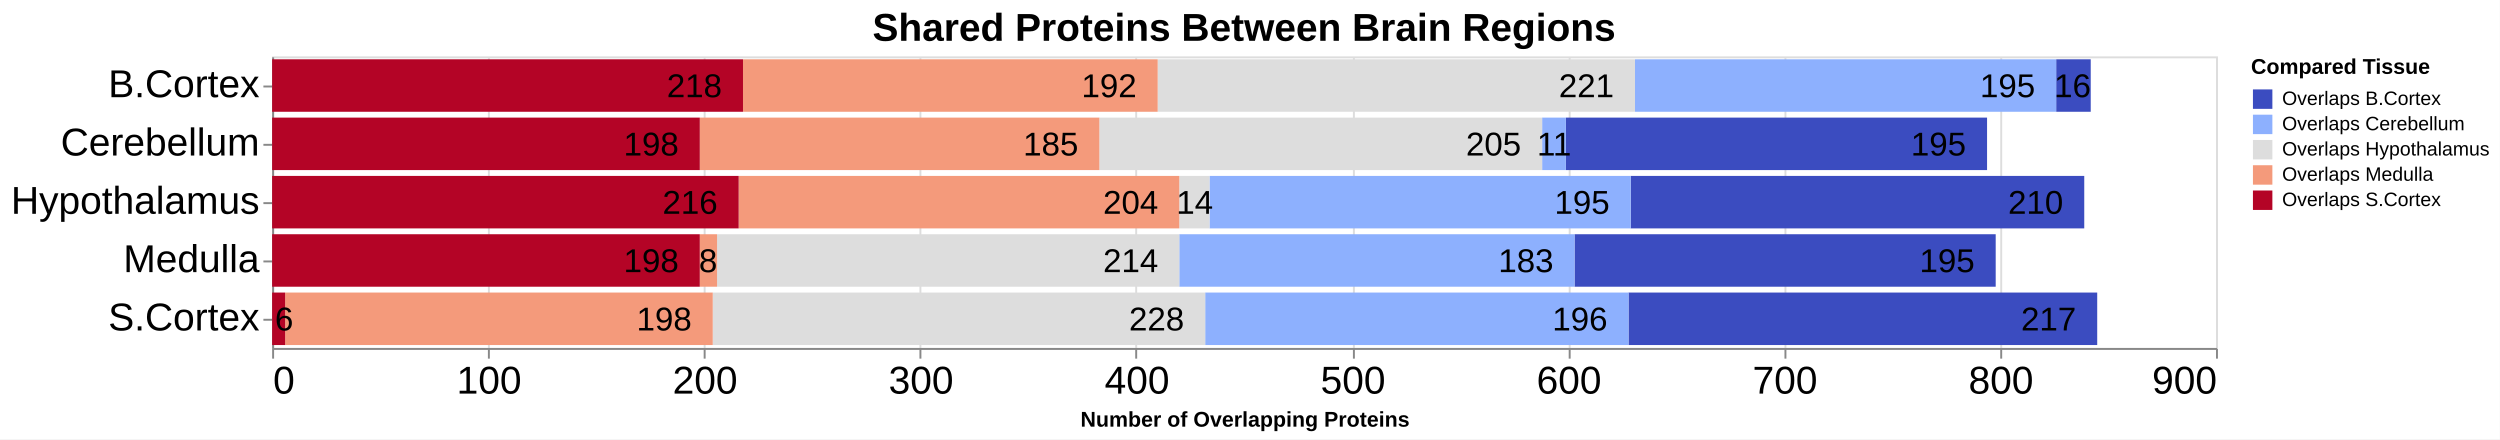
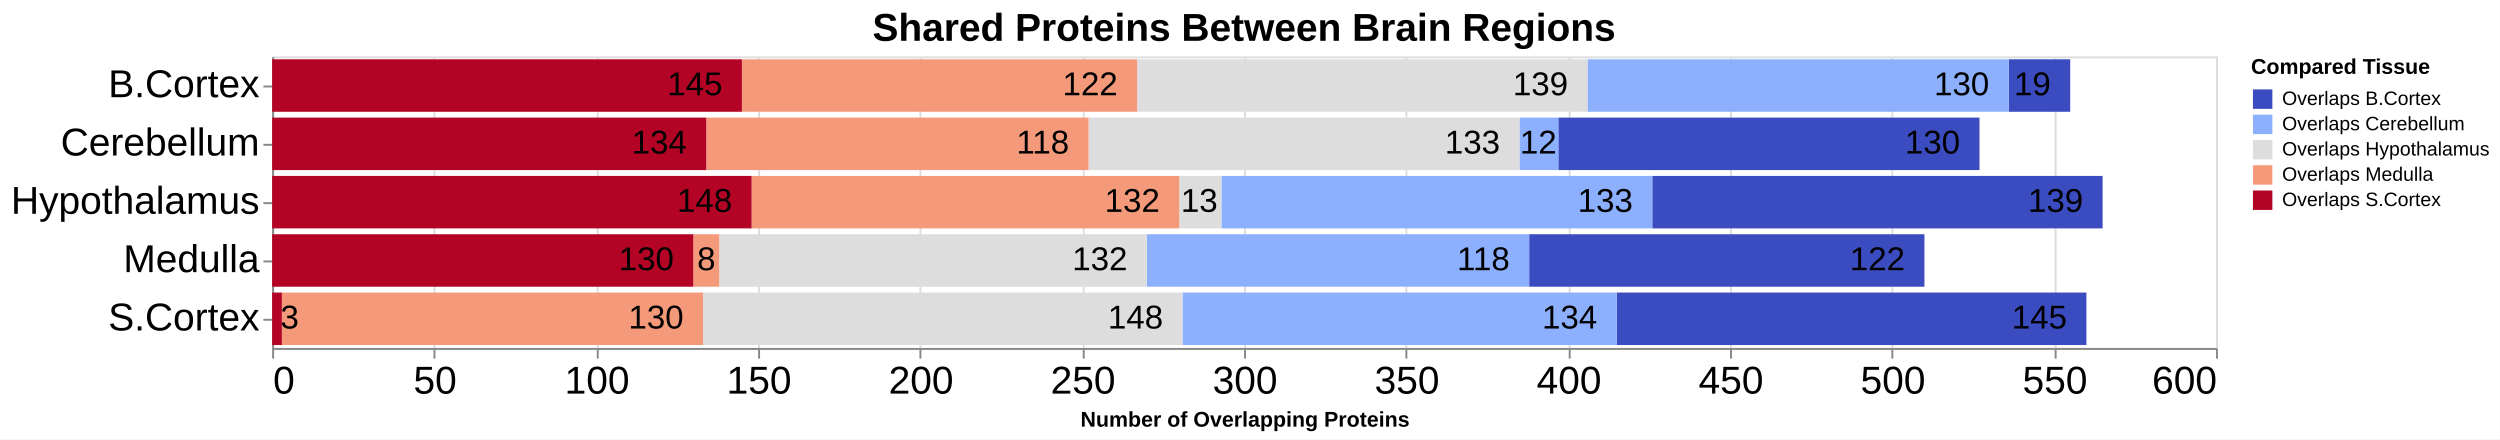
<svg xmlns="http://www.w3.org/2000/svg" width="100%" height="100%" viewBox="0 0 7145 1256" version="1.1" xml:space="preserve" style="fill-rule:evenodd;clip-rule:evenodd;">
  <rect x="0" y="0" width="7144.44" height="1255.56" style="fill:#fff;" />
  <g>
    <g>
-       <rect x="780.556" y="163.889" width="5555.56" height="833.333" style="fill:none;fill-rule:nonzero;stroke:#ddd;stroke-width:5.56px;" />
      <g>
+         <rect x="780.556" y="163.889" width="5555.56" height="833.333" style="fill:none;fill-rule:nonzero;stroke:#ddd;stroke-width:5.56px;" />
        <g>
          <g>
            <g>
              <g>
-                 <path d="M780.556,997.222l-0,-833.333" style="fill:none;fill-rule:nonzero;stroke:#ddd;stroke-width:5.56px;" />
-                 <path d="M1397.22,997.222l0,-833.333" style="fill:none;fill-rule:nonzero;stroke:#ddd;stroke-width:5.56px;" />
-                 <path d="M2013.89,997.222l-0,-833.333" style="fill:none;fill-rule:nonzero;stroke:#ddd;stroke-width:5.56px;" />
-                 <path d="M2630.56,997.222l-0,-833.333" style="fill:none;fill-rule:nonzero;stroke:#ddd;stroke-width:5.56px;" />
-                 <path d="M3247.22,997.222l0,-833.333" style="fill:none;fill-rule:nonzero;stroke:#ddd;stroke-width:5.56px;" />
-                 <path d="M3869.44,997.222l0,-833.333" style="fill:none;fill-rule:nonzero;stroke:#ddd;stroke-width:5.56px;" />
-                 <path d="M4486.11,997.222l0,-833.333" style="fill:none;fill-rule:nonzero;stroke:#ddd;stroke-width:5.56px;" />
-                 <path d="M5102.78,997.222l-0,-833.333" style="fill:none;fill-rule:nonzero;stroke:#ddd;stroke-width:5.56px;" />
-                 <path d="M5719.44,997.222l0,-833.333" style="fill:none;fill-rule:nonzero;stroke:#ddd;stroke-width:5.56px;" />
-                 <path d="M6336.11,997.222l0,-833.333" style="fill:none;fill-rule:nonzero;stroke:#ddd;stroke-width:5.56px;" />
-               </g>
-             </g>
-           </g>
-         </g>
-         <g>
-           <g>
-             <g>
-               <g>
-                 <path d="M780.556,997.222l-0,27.778" style="fill:none;fill-rule:nonzero;stroke:#888;stroke-width:5.56px;" />
-                 <path d="M1397.22,997.222l0,27.778" style="fill:none;fill-rule:nonzero;stroke:#888;stroke-width:5.56px;" />
-                 <path d="M2013.89,997.222l-0,27.778" style="fill:none;fill-rule:nonzero;stroke:#888;stroke-width:5.56px;" />
-                 <path d="M2630.56,997.222l-0,27.778" style="fill:none;fill-rule:nonzero;stroke:#888;stroke-width:5.56px;" />
-                 <path d="M3247.22,997.222l0,27.778" style="fill:none;fill-rule:nonzero;stroke:#888;stroke-width:5.56px;" />
-                 <path d="M3869.44,997.222l0,27.778" style="fill:none;fill-rule:nonzero;stroke:#888;stroke-width:5.56px;" />
-                 <path d="M4486.11,997.222l0,27.778" style="fill:none;fill-rule:nonzero;stroke:#888;stroke-width:5.56px;" />
-                 <path d="M5102.78,997.222l-0,27.778" style="fill:none;fill-rule:nonzero;stroke:#888;stroke-width:5.56px;" />
-                 <path d="M5719.44,997.222l0,27.778" style="fill:none;fill-rule:nonzero;stroke:#888;stroke-width:5.56px;" />
-                 <path d="M6336.11,997.222l0,27.778" style="fill:none;fill-rule:nonzero;stroke:#888;stroke-width:5.56px;" />
-               </g>
-               <g>
-                 <text x="780.556px" y="1125px" style="font-family:'ArialMT', 'Arial', sans-serif;font-size:111.111px;">0</text>
-                 <text x="1305.15px" y="1125px" style="font-family:'ArialMT', 'Arial', sans-serif;font-size:111.111px;">100</text>
-                 <text x="1922.43px" y="1125px" style="font-family:'ArialMT', 'Arial', sans-serif;font-size:111.111px;">200</text>
-                 <text x="2539.72px" y="1125px" style="font-family:'ArialMT', 'Arial', sans-serif;font-size:111.111px;">300</text>
-                 <text x="3157px" y="1125px" style="font-family:'ArialMT', 'Arial', sans-serif;font-size:111.111px;">400</text>
-                 <text x="3774.28px" y="1125px" style="font-family:'ArialMT', 'Arial', sans-serif;font-size:111.111px;">500</text>
-                 <text x="4391.57px" y="1125px" style="font-family:'ArialMT', 'Arial', sans-serif;font-size:111.111px;">600</text>
-                 <text x="5008.85px" y="1125px" style="font-family:'ArialMT', 'Arial', sans-serif;font-size:111.111px;">700</text>
-                 <text x="5626.14px" y="1125px" style="font-family:'ArialMT', 'Arial', sans-serif;font-size:111.111px;">800</text>
-                 <text x="6150.73px" y="1125px" style="font-family:'ArialMT', 'Arial', sans-serif;font-size:111.111px;">900</text>
-               </g>
-               <g>
-                 <path d="M780.556,997.222l5555.56,0" style="fill:none;fill-rule:nonzero;stroke:#888;stroke-width:5.56px;" />
-               </g>
-               <g>
-                 <text x="3088.05px" y="1219.44px" style="font-family:'Arial-BoldMT', 'Arial', sans-serif;font-weight:700;font-size:61.111px;">Number of Overlapping Proteins</text>
-               </g>
-             </g>
-           </g>
-         </g>
-         <g>
-           <g>
-             <g>
-               <g>
-                 <path d="M780.556,247.222l-27.778,0" style="fill:none;fill-rule:nonzero;stroke:#888;stroke-width:5.56px;" />
-                 <path d="M780.556,413.889l-27.778,-0" style="fill:none;fill-rule:nonzero;stroke:#888;stroke-width:5.56px;" />
-                 <path d="M780.556,580.556l-27.778,-0" style="fill:none;fill-rule:nonzero;stroke:#888;stroke-width:5.56px;" />
-                 <path d="M780.556,747.222l-27.778,0" style="fill:none;fill-rule:nonzero;stroke:#888;stroke-width:5.56px;" />
-                 <path d="M780.556,913.889l-27.778,-0" style="fill:none;fill-rule:nonzero;stroke:#888;stroke-width:5.56px;" />
-               </g>
-               <g>
-                 <text x="309.429px" y="277.778px" style="font-family:'ArialMT', 'Arial', sans-serif;font-size:111.111px;">B.Cortex</text>
-                 <text x="173.524px" y="444.444px" style="font-family:'ArialMT', 'Arial', sans-serif;font-size:111.111px;">Cerebellum</text>
-                 <text x="31.434px" y="611.111px" style="font-family:'ArialMT', 'Arial', sans-serif;font-size:111.111px;">Hypothalamus</text>
-                 <text x="352.561px" y="777.778px" style="font-family:'ArialMT', 'Arial', sans-serif;font-size:111.111px;">Medulla</text>
-                 <text x="309.429px" y="944.444px" style="font-family:'ArialMT', 'Arial', sans-serif;font-size:111.111px;">S.Cortex</text>
-               </g>
-               <g>
-                 <path d="M780.556,163.889l-0,833.333" style="fill:none;fill-rule:nonzero;stroke:#888;stroke-width:5.56px;" />
-               </g>
-             </g>
-           </g>
-         </g>
-         <g>
-           <rect x="5876.54" y="169.444" width="98.765" height="150" style="fill:#3b4cc0;fill-rule:nonzero;" />
-           <rect x="4672.84" y="169.444" width="1203.7" height="150" style="fill:#8db0fe;fill-rule:nonzero;" />
-           <rect x="3308.64" y="169.444" width="1364.2" height="150" style="fill:#ddd;fill-rule:nonzero;" />
-           <rect x="2123.46" y="169.444" width="1185.18" height="150" style="fill:#f49a7b;fill-rule:nonzero;" />
-           <rect x="777.778" y="169.444" width="1345.68" height="150" style="fill:#b40426;fill-rule:nonzero;" />
-           <rect x="4475.31" y="336.111" width="1203.7" height="150" style="fill:#3b4cc0;fill-rule:nonzero;" />
-           <rect x="4407.41" y="336.111" width="67.901" height="150" style="fill:#8db0fe;fill-rule:nonzero;" />
-           <rect x="3141.97" y="336.111" width="1265.43" height="150" style="fill:#ddd;fill-rule:nonzero;" />
-           <rect x="2000" y="336.111" width="1141.98" height="150" style="fill:#f49a7b;fill-rule:nonzero;" />
-           <rect x="777.778" y="336.111" width="1222.22" height="150" style="fill:#b40426;fill-rule:nonzero;" />
-           <rect x="4660.49" y="502.778" width="1296.3" height="150" style="fill:#3b4cc0;fill-rule:nonzero;" />
-           <rect x="3456.79" y="502.778" width="1203.7" height="150" style="fill:#8db0fe;fill-rule:nonzero;" />
-           <rect x="3370.37" y="502.778" width="86.42" height="150" style="fill:#ddd;fill-rule:nonzero;" />
-           <rect x="2111.11" y="502.778" width="1259.26" height="150" style="fill:#f49a7b;fill-rule:nonzero;" />
-           <rect x="777.778" y="502.778" width="1333.33" height="150" style="fill:#b40426;fill-rule:nonzero;" />
-           <rect x="4500" y="669.444" width="1203.7" height="150" style="fill:#3b4cc0;fill-rule:nonzero;" />
-           <rect x="3370.37" y="669.444" width="1129.63" height="150" style="fill:#8db0fe;fill-rule:nonzero;" />
-           <rect x="2049.38" y="669.444" width="1320.99" height="150" style="fill:#ddd;fill-rule:nonzero;" />
-           <rect x="2000" y="669.444" width="49.383" height="150" style="fill:#f49a7b;fill-rule:nonzero;" />
-           <rect x="777.778" y="669.444" width="1222.22" height="150" style="fill:#b40426;fill-rule:nonzero;" />
-           <rect x="4654.32" y="836.111" width="1339.51" height="150" style="fill:#3b4cc0;fill-rule:nonzero;" />
-           <rect x="3444.44" y="836.111" width="1209.88" height="150" style="fill:#8db0fe;fill-rule:nonzero;" />
-           <rect x="2037.04" y="836.111" width="1407.41" height="150" style="fill:#ddd;fill-rule:nonzero;" />
-           <rect x="814.815" y="836.111" width="1222.22" height="150" style="fill:#f49a7b;fill-rule:nonzero;" />
-           <rect x="777.778" y="836.111" width="37.037" height="150" style="fill:#b40426;fill-rule:nonzero;" />
-         </g>
-         <g>
-           <text x="5870.78px" y="277.778px" style="font-family:'ArialMT', 'Arial', sans-serif;font-size:94.444px;">16</text>
-           <text x="5658.87px" y="277.778px" style="font-family:'ArialMT', 'Arial', sans-serif;font-size:94.444px;">195</text>
-           <text x="4455.16px" y="277.778px" style="font-family:'ArialMT', 'Arial', sans-serif;font-size:94.444px;">221</text>
-           <text x="3090.97px" y="277.778px" style="font-family:'ArialMT', 'Arial', sans-serif;font-size:94.444px;">192</text>
-           <text x="1905.78px" y="277.778px" style="font-family:'ArialMT', 'Arial', sans-serif;font-size:94.444px;">218</text>
-           <text x="5461.34px" y="444.444px" style="font-family:'ArialMT', 'Arial', sans-serif;font-size:94.444px;">195</text>
-           <text x="4392.78px" y="444.444px" style="font-family:'ArialMT', 'Arial', sans-serif;font-size:94.444px;">1<tspan x="4438.29px " y="444.444px ">1</tspan>
-           </text>
-           <text x="4189.73px" y="444.444px" style="font-family:'ArialMT', 'Arial', sans-serif;font-size:94.444px;">205</text>
-           <text x="2924.3px" y="444.444px" style="font-family:'ArialMT', 'Arial', sans-serif;font-size:94.444px;">185</text>
-           <text x="1782.32px" y="444.444px" style="font-family:'ArialMT', 'Arial', sans-serif;font-size:94.444px;">198</text>
-           <text x="5739.11px" y="611.111px" style="font-family:'ArialMT', 'Arial', sans-serif;font-size:94.444px;">210</text>
-           <text x="4442.82px" y="611.111px" style="font-family:'ArialMT', 'Arial', sans-serif;font-size:94.444px;">195</text>
-           <text x="3361.95px" y="611.111px" style="font-family:'ArialMT', 'Arial', sans-serif;font-size:94.444px;">14</text>
-           <text x="3152.69px" y="611.111px" style="font-family:'ArialMT', 'Arial', sans-serif;font-size:94.444px;">204</text>
-           <text x="1893.43px" y="611.111px" style="font-family:'ArialMT', 'Arial', sans-serif;font-size:94.444px;">216</text>
-           <text x="5486.03px" y="777.778px" style="font-family:'ArialMT', 'Arial', sans-serif;font-size:94.444px;">195</text>
-           <text x="4282.32px" y="777.778px" style="font-family:'ArialMT', 'Arial', sans-serif;font-size:94.444px;">183</text>
-           <text x="3152.69px" y="777.778px" style="font-family:'ArialMT', 'Arial', sans-serif;font-size:94.444px;">214</text>
-           <text x="1997.47px" y="777.778px" style="font-family:'ArialMT', 'Arial', sans-serif;font-size:94.444px;">8</text>
-           <text x="1782.32px" y="777.778px" style="font-family:'ArialMT', 'Arial', sans-serif;font-size:94.444px;">198</text>
-           <text x="5776.15px" y="944.444px" style="font-family:'ArialMT', 'Arial', sans-serif;font-size:94.444px;">217</text>
-           <text x="4436.64px" y="944.444px" style="font-family:'ArialMT', 'Arial', sans-serif;font-size:94.444px;">196</text>
-           <text x="3226.77px" y="944.444px" style="font-family:'ArialMT', 'Arial', sans-serif;font-size:94.444px;">228</text>
-           <text x="1819.36px" y="944.444px" style="font-family:'ArialMT', 'Arial', sans-serif;font-size:94.444px;">198</text>
-           <text x="785.824px" y="944.444px" style="font-family:'ArialMT', 'Arial', sans-serif;font-size:94.444px;">6</text>
-         </g>
-         <g>
-           <g>
-             <rect x="6433.33" y="161.111" width="683.333" height="438.889" style="fill:none;fill-rule:nonzero;" />
-             <g>
+                 <g>
+                   <path d="M780.556,997.222l-0,-833.333" style="fill:none;fill-rule:nonzero;stroke:#ddd;stroke-width:5.56px;" />
+                   <path d="M1241.67,997.222l-0,-833.333" style="fill:none;fill-rule:nonzero;stroke:#ddd;stroke-width:5.56px;" />
+                   <path d="M1708.33,997.222l0,-833.333" style="fill:none;fill-rule:nonzero;stroke:#ddd;stroke-width:5.56px;" />
+                   <path d="M2169.44,997.222l0,-833.333" style="fill:none;fill-rule:nonzero;stroke:#ddd;stroke-width:5.56px;" />
+                   <path d="M2630.56,997.222l-0,-833.333" style="fill:none;fill-rule:nonzero;stroke:#ddd;stroke-width:5.56px;" />
+                   <path d="M3097.22,997.222l0,-833.333" style="fill:none;fill-rule:nonzero;stroke:#ddd;stroke-width:5.56px;" />
+                   <path d="M3558.33,997.222l0,-833.333" style="fill:none;fill-rule:nonzero;stroke:#ddd;stroke-width:5.56px;" />
+                   <path d="M4019.44,997.222l0,-833.333" style="fill:none;fill-rule:nonzero;stroke:#ddd;stroke-width:5.56px;" />
+                   <path d="M4486.11,997.222l0,-833.333" style="fill:none;fill-rule:nonzero;stroke:#ddd;stroke-width:5.56px;" />
+                   <path d="M4947.22,997.222l0,-833.333" style="fill:none;fill-rule:nonzero;stroke:#ddd;stroke-width:5.56px;" />
+                   <path d="M5408.33,997.222l0,-833.333" style="fill:none;fill-rule:nonzero;stroke:#ddd;stroke-width:5.56px;" />
+                   <path d="M5875,997.222l0,-833.333" style="fill:none;fill-rule:nonzero;stroke:#ddd;stroke-width:5.56px;" />
+                   <path d="M6336.11,997.222l0,-833.333" style="fill:none;fill-rule:nonzero;stroke:#ddd;stroke-width:5.56px;" />
+                 </g>
+               </g>
+             </g>
+           </g>
+           <g>
+             <g>
+               <g>
+                 <g>
+                   <path d="M780.556,997.222l-0,27.778" style="fill:none;fill-rule:nonzero;stroke:#888;stroke-width:5.56px;" />
+                   <path d="M1241.67,997.222l-0,27.778" style="fill:none;fill-rule:nonzero;stroke:#888;stroke-width:5.56px;" />
+                   <path d="M1708.33,997.222l0,27.778" style="fill:none;fill-rule:nonzero;stroke:#888;stroke-width:5.56px;" />
+                   <path d="M2169.44,997.222l0,27.778" style="fill:none;fill-rule:nonzero;stroke:#888;stroke-width:5.56px;" />
+                   <path d="M2630.56,997.222l-0,27.778" style="fill:none;fill-rule:nonzero;stroke:#888;stroke-width:5.56px;" />
+                   <path d="M3097.22,997.222l0,27.778" style="fill:none;fill-rule:nonzero;stroke:#888;stroke-width:5.56px;" />
+                   <path d="M3558.33,997.222l0,27.778" style="fill:none;fill-rule:nonzero;stroke:#888;stroke-width:5.56px;" />
+                   <path d="M4019.44,997.222l0,27.778" style="fill:none;fill-rule:nonzero;stroke:#888;stroke-width:5.56px;" />
+                   <path d="M4486.11,997.222l0,27.778" style="fill:none;fill-rule:nonzero;stroke:#888;stroke-width:5.56px;" />
+                   <path d="M4947.22,997.222l0,27.778" style="fill:none;fill-rule:nonzero;stroke:#888;stroke-width:5.56px;" />
+                   <path d="M5408.33,997.222l0,27.778" style="fill:none;fill-rule:nonzero;stroke:#888;stroke-width:5.56px;" />
+                   <path d="M5875,997.222l0,27.778" style="fill:none;fill-rule:nonzero;stroke:#888;stroke-width:5.56px;" />
+                   <path d="M6336.11,997.222l0,27.778" style="fill:none;fill-rule:nonzero;stroke:#888;stroke-width:5.56px;" />
+                 </g>
+                 <g>
+                   <text x="780.556px" y="1125px" style="font-family:'ArialMT', 'Arial', sans-serif;font-size:111.111px;">0</text>
+                   <text x="1181.72px" y="1125px" style="font-family:'ArialMT', 'Arial', sans-serif;font-size:111.111px;">50</text>
+                   <text x="1613.79px" y="1125px" style="font-family:'ArialMT', 'Arial', sans-serif;font-size:111.111px;">100</text>
+                   <text x="2076.75px" y="1125px" style="font-family:'ArialMT', 'Arial', sans-serif;font-size:111.111px;">150</text>
+                   <text x="2539.72px" y="1125px" style="font-family:'ArialMT', 'Arial', sans-serif;font-size:111.111px;">200</text>
+                   <text x="3002.68px" y="1125px" style="font-family:'ArialMT', 'Arial', sans-serif;font-size:111.111px;">250</text>
+                   <text x="3465.64px" y="1125px" style="font-family:'ArialMT', 'Arial', sans-serif;font-size:111.111px;">300</text>
+                   <text x="3928.6px" y="1125px" style="font-family:'ArialMT', 'Arial', sans-serif;font-size:111.111px;">350</text>
+                   <text x="4391.57px" y="1125px" style="font-family:'ArialMT', 'Arial', sans-serif;font-size:111.111px;">400</text>
+                   <text x="4854.53px" y="1125px" style="font-family:'ArialMT', 'Arial', sans-serif;font-size:111.111px;">450</text>
+                   <text x="5317.49px" y="1125px" style="font-family:'ArialMT', 'Arial', sans-serif;font-size:111.111px;">500</text>
+                   <text x="5780.46px" y="1125px" style="font-family:'ArialMT', 'Arial', sans-serif;font-size:111.111px;">550</text>
+                   <text x="6150.73px" y="1125px" style="font-family:'ArialMT', 'Arial', sans-serif;font-size:111.111px;">600</text>
+                 </g>
+                 <g>
+                   <path d="M780.556,997.222l5555.56,0" style="fill:none;fill-rule:nonzero;stroke:#888;stroke-width:5.56px;" />
+                 </g>
+                 <g>
+                   <text x="3088.05px" y="1219.44px" style="font-family:'Arial-BoldMT', 'Arial', sans-serif;font-weight:700;font-size:61.111px;">Number of Overlapping Proteins</text>
+                 </g>
+               </g>
+             </g>
+           </g>
+           <g>
+             <g>
+               <g>
+                 <g>
+                   <path d="M780.556,247.222l-27.778,0" style="fill:none;fill-rule:nonzero;stroke:#888;stroke-width:5.56px;" />
+                   <path d="M780.556,413.889l-27.778,-0" style="fill:none;fill-rule:nonzero;stroke:#888;stroke-width:5.56px;" />
+                   <path d="M780.556,580.556l-27.778,-0" style="fill:none;fill-rule:nonzero;stroke:#888;stroke-width:5.56px;" />
+                   <path d="M780.556,747.222l-27.778,0" style="fill:none;fill-rule:nonzero;stroke:#888;stroke-width:5.56px;" />
+                   <path d="M780.556,913.889l-27.778,-0" style="fill:none;fill-rule:nonzero;stroke:#888;stroke-width:5.56px;" />
+                 </g>
+                 <g>
+                   <text x="309.429px" y="277.778px" style="font-family:'ArialMT', 'Arial', sans-serif;font-size:111.111px;">B.Cortex</text>
+                   <text x="173.524px" y="444.444px" style="font-family:'ArialMT', 'Arial', sans-serif;font-size:111.111px;">Cerebellum</text>
+                   <text x="31.434px" y="611.111px" style="font-family:'ArialMT', 'Arial', sans-serif;font-size:111.111px;">Hypothalamus</text>
+                   <text x="352.561px" y="777.778px" style="font-family:'ArialMT', 'Arial', sans-serif;font-size:111.111px;">Medulla</text>
+                   <text x="309.429px" y="944.444px" style="font-family:'ArialMT', 'Arial', sans-serif;font-size:111.111px;">S.Cortex</text>
+                 </g>
+                 <g>
+                   <path d="M780.556,163.889l-0,833.333" style="fill:none;fill-rule:nonzero;stroke:#888;stroke-width:5.56px;" />
+                 </g>
+               </g>
+             </g>
+           </g>
+           <g>
+             <rect x="5740.74" y="169.444" width="175.926" height="150" style="fill:#3b4cc0;fill-rule:nonzero;" />
+             <rect x="4537.04" y="169.444" width="1203.7" height="150" style="fill:#8db0fe;fill-rule:nonzero;" />
+             <rect x="3250" y="169.444" width="1287.04" height="150" style="fill:#ddd;fill-rule:nonzero;" />
+             <rect x="2120.37" y="169.444" width="1129.63" height="150" style="fill:#f49a7b;fill-rule:nonzero;" />
+             <rect x="777.778" y="169.444" width="1342.59" height="150" style="fill:#b40426;fill-rule:nonzero;" />
+             <rect x="4453.7" y="336.111" width="1203.7" height="150" style="fill:#3b4cc0;fill-rule:nonzero;" />
+             <rect x="4342.59" y="336.111" width="111.111" height="150" style="fill:#8db0fe;fill-rule:nonzero;" />
+             <rect x="3111.11" y="336.111" width="1231.48" height="150" style="fill:#ddd;fill-rule:nonzero;" />
+             <rect x="2018.52" y="336.111" width="1092.59" height="150" style="fill:#f49a7b;fill-rule:nonzero;" />
+             <rect x="777.778" y="336.111" width="1240.74" height="150" style="fill:#b40426;fill-rule:nonzero;" />
+             <rect x="4722.22" y="502.778" width="1287.04" height="150" style="fill:#3b4cc0;fill-rule:nonzero;" />
+             <rect x="3490.74" y="502.778" width="1231.48" height="150" style="fill:#8db0fe;fill-rule:nonzero;" />
+             <rect x="3370.37" y="502.778" width="120.37" height="150" style="fill:#ddd;fill-rule:nonzero;" />
+             <rect x="2148.15" y="502.778" width="1222.22" height="150" style="fill:#f49a7b;fill-rule:nonzero;" />
+             <rect x="777.778" y="502.778" width="1370.37" height="150" style="fill:#b40426;fill-rule:nonzero;" />
+             <rect x="4370.37" y="669.444" width="1129.63" height="150" style="fill:#3b4cc0;fill-rule:nonzero;" />
+             <rect x="3277.78" y="669.444" width="1092.59" height="150" style="fill:#8db0fe;fill-rule:nonzero;" />
+             <rect x="2055.56" y="669.444" width="1222.22" height="150" style="fill:#ddd;fill-rule:nonzero;" />
+             <rect x="1981.48" y="669.444" width="74.074" height="150" style="fill:#f49a7b;fill-rule:nonzero;" />
+             <rect x="777.778" y="669.444" width="1203.7" height="150" style="fill:#b40426;fill-rule:nonzero;" />
+             <rect x="4620.37" y="836.111" width="1342.59" height="150" style="fill:#3b4cc0;fill-rule:nonzero;" />
+             <rect x="3379.63" y="836.111" width="1240.74" height="150" style="fill:#8db0fe;fill-rule:nonzero;" />
+             <rect x="2009.26" y="836.111" width="1370.37" height="150" style="fill:#ddd;fill-rule:nonzero;" />
+             <rect x="805.556" y="836.111" width="1203.7" height="150" style="fill:#f49a7b;fill-rule:nonzero;" />
+             <rect x="777.778" y="836.111" width="27.778" height="150" style="fill:#b40426;fill-rule:nonzero;" />
+           </g>
+           <g>
+             <text x="5756.06px" y="272.222px" style="font-family:'ArialMT', 'Arial', sans-serif;font-size:94.444px;">19</text>
+             <text x="5527.61px" y="272.222px" style="font-family:'ArialMT', 'Arial', sans-serif;font-size:94.444px;">130</text>
+             <text x="4323.9px" y="272.222px" style="font-family:'ArialMT', 'Arial', sans-serif;font-size:94.444px;">139</text>
+             <text x="3036.87px" y="272.222px" style="font-family:'ArialMT', 'Arial', sans-serif;font-size:94.444px;">122</text>
+             <text x="1907.24px" y="272.222px" style="font-family:'ArialMT', 'Arial', sans-serif;font-size:94.444px;">145</text>
+             <text x="5444.28px" y="438.889px" style="font-family:'ArialMT', 'Arial', sans-serif;font-size:94.444px;">130</text>
+             <text x="4343.88px" y="438.889px" style="font-family:'ArialMT', 'Arial', sans-serif;font-size:94.444px;">12</text>
+             <text x="4129.46px" y="438.889px" style="font-family:'ArialMT', 'Arial', sans-serif;font-size:94.444px;">133</text>
+             <text x="2904.99px" y="438.889px" style="font-family:'ArialMT', 'Arial', sans-serif;font-size:94.444px;">1<tspan x="2950.51px 3003.03px " y="438.889px 438.889px ">18</tspan>
+             </text>
+             <text x="1805.39px" y="438.889px" style="font-family:'ArialMT', 'Arial', sans-serif;font-size:94.444px;">134</text>
+             <text x="5796.13px" y="605.556px" style="font-family:'ArialMT', 'Arial', sans-serif;font-size:94.444px;">139</text>
+             <text x="4509.09px" y="605.556px" style="font-family:'ArialMT', 'Arial', sans-serif;font-size:94.444px;">133</text>
+             <text x="3375.03px" y="605.556px" style="font-family:'ArialMT', 'Arial', sans-serif;font-size:94.444px;">13</text>
+             <text x="3157.24px" y="605.556px" style="font-family:'ArialMT', 'Arial', sans-serif;font-size:94.444px;">132</text>
+             <text x="1935.02px" y="605.556px" style="font-family:'ArialMT', 'Arial', sans-serif;font-size:94.444px;">148</text>
+             <text x="5286.87px" y="772.222px" style="font-family:'ArialMT', 'Arial', sans-serif;font-size:94.444px;">122</text>
+             <text x="4164.25px" y="772.222px" style="font-family:'ArialMT', 'Arial', sans-serif;font-size:94.444px;">1<tspan x="4209.76px 4262.29px " y="772.222px 772.222px ">18</tspan>
+             </text>
+             <text x="3064.65px" y="772.222px" style="font-family:'ArialMT', 'Arial', sans-serif;font-size:94.444px;">132</text>
+             <text x="1992.42px" y="772.222px" style="font-family:'ArialMT', 'Arial', sans-serif;font-size:94.444px;">8</text>
+             <text x="1768.35px" y="772.222px" style="font-family:'ArialMT', 'Arial', sans-serif;font-size:94.444px;">130</text>
+             <text x="5749.83px" y="938.889px" style="font-family:'ArialMT', 'Arial', sans-serif;font-size:94.444px;">145</text>
+             <text x="4407.24px" y="938.889px" style="font-family:'ArialMT', 'Arial', sans-serif;font-size:94.444px;">134</text>
+             <text x="3166.5px" y="938.889px" style="font-family:'ArialMT', 'Arial', sans-serif;font-size:94.444px;">148</text>
+             <text x="1796.13px" y="938.889px" style="font-family:'ArialMT', 'Arial', sans-serif;font-size:94.444px;">130</text>
+             <text x="801.59px" y="938.889px" style="font-family:'ArialMT', 'Arial', sans-serif;font-size:94.444px;">3</text>
+           </g>
+           <g>
+             <g>
+               <rect x="6433.33" y="161.111" width="683.333" height="438.889" style="fill:none;fill-rule:nonzero;" />
              <g>
                <g>
                  <g>
                    <g>
                      <g>
-                         <rect x="6433.33" y="250" width="681.744" height="61.111" style="fill:none;fill-rule:nonzero;" />
-                         <g>
-                           <g>
-                             <rect x="6438.89" y="255.556" width="55.556" height="55.556" style="fill:#3b4cc0;fill-rule:nonzero;" />
-                           </g>
-                           <g>
-                             <text x="6522.22px" y="300px" style="font-family:'ArialMT', 'Arial', sans-serif;font-size:55.556px;">Overlaps B.Cortex</text>
-                           </g>
-                         </g>
-                       </g>
-                       <g>
-                         <rect x="6433.33" y="322.222" width="681.744" height="61.111" style="fill:none;fill-rule:nonzero;" />
-                         <g>
-                           <g>
-                             <rect x="6438.89" y="327.778" width="55.556" height="55.556" style="fill:#8db0fe;fill-rule:nonzero;" />
-                           </g>
-                           <g>
-                             <text x="6522.22px" y="372.222px" style="font-family:'ArialMT', 'Arial', sans-serif;font-size:55.556px;">Overlaps Cerebellum</text>
-                           </g>
-                         </g>
-                       </g>
-                       <g>
-                         <rect x="6433.33" y="394.444" width="681.744" height="61.111" style="fill:none;fill-rule:nonzero;" />
-                         <g>
-                           <g>
-                             <rect x="6438.89" y="400" width="55.556" height="55.556" style="fill:#ddd;fill-rule:nonzero;" />
-                           </g>
-                           <g>
-                             <text x="6522.22px" y="444.444px" style="font-family:'ArialMT', 'Arial', sans-serif;font-size:55.556px;">Overlaps Hypothalamus</text>
-                           </g>
-                         </g>
-                       </g>
-                       <g>
-                         <rect x="6433.33" y="466.667" width="681.744" height="61.111" style="fill:none;fill-rule:nonzero;" />
-                         <g>
-                           <g>
-                             <rect x="6438.89" y="472.222" width="55.556" height="55.556" style="fill:#f49a7b;fill-rule:nonzero;" />
-                           </g>
-                           <g>
-                             <text x="6522.22px" y="516.667px" style="font-family:'ArialMT', 'Arial', sans-serif;font-size:55.556px;">Overlaps Medulla</text>
-                           </g>
-                         </g>
-                       </g>
-                       <g>
-                         <rect x="6433.33" y="538.889" width="681.744" height="61.111" style="fill:none;fill-rule:nonzero;" />
-                         <g>
-                           <g>
-                             <rect x="6438.89" y="544.444" width="55.556" height="55.556" style="fill:#b40426;fill-rule:nonzero;" />
-                           </g>
-                           <g>
-                             <text x="6522.22px" y="588.889px" style="font-family:'ArialMT', 'Arial', sans-serif;font-size:55.556px;">Overlaps S.Cortex</text>
+                         <g>
+                           <rect x="6433.33" y="250" width="681.744" height="61.111" style="fill:none;fill-rule:nonzero;" />
+                           <g>
+                             <g>
+                               <rect x="6438.89" y="255.556" width="55.556" height="55.556" style="fill:#3b4cc0;fill-rule:nonzero;" />
+                             </g>
+                             <g>
+                               <text x="6522.22px" y="300px" style="font-family:'ArialMT', 'Arial', sans-serif;font-size:55.556px;">Overlaps B.Cortex</text>
+                             </g>
+                           </g>
+                         </g>
+                         <g>
+                           <rect x="6433.33" y="322.222" width="681.744" height="61.111" style="fill:none;fill-rule:nonzero;" />
+                           <g>
+                             <g>
+                               <rect x="6438.89" y="327.778" width="55.556" height="55.556" style="fill:#8db0fe;fill-rule:nonzero;" />
+                             </g>
+                             <g>
+                               <text x="6522.22px" y="372.222px" style="font-family:'ArialMT', 'Arial', sans-serif;font-size:55.556px;">Overlaps Cerebellum</text>
+                             </g>
+                           </g>
+                         </g>
+                         <g>
+                           <rect x="6433.33" y="394.444" width="681.744" height="61.111" style="fill:none;fill-rule:nonzero;" />
+                           <g>
+                             <g>
+                               <rect x="6438.89" y="400" width="55.556" height="55.556" style="fill:#ddd;fill-rule:nonzero;" />
+                             </g>
+                             <g>
+                               <text x="6522.22px" y="444.444px" style="font-family:'ArialMT', 'Arial', sans-serif;font-size:55.556px;">Overlaps Hypothalamus</text>
+                             </g>
+                           </g>
+                         </g>
+                         <g>
+                           <rect x="6433.33" y="466.667" width="681.744" height="61.111" style="fill:none;fill-rule:nonzero;" />
+                           <g>
+                             <g>
+                               <rect x="6438.89" y="472.222" width="55.556" height="55.556" style="fill:#f49a7b;fill-rule:nonzero;" />
+                             </g>
+                             <g>
+                               <text x="6522.22px" y="516.667px" style="font-family:'ArialMT', 'Arial', sans-serif;font-size:55.556px;">Overlaps Medulla</text>
+                             </g>
+                           </g>
+                         </g>
+                         <g>
+                           <rect x="6433.33" y="538.889" width="681.744" height="61.111" style="fill:none;fill-rule:nonzero;" />
+                           <g>
+                             <g>
+                               <rect x="6438.89" y="544.444" width="55.556" height="55.556" style="fill:#b40426;fill-rule:nonzero;" />
+                             </g>
+                             <g>
+                               <text x="6522.22px" y="588.889px" style="font-family:'ArialMT', 'Arial', sans-serif;font-size:55.556px;">Overlaps S.Cortex</text>
+                             </g>
                          </g>
                        </g>
                      </g>
                    </g>
                  </g>
                </g>
-               </g>
-               <g>
-                 <text x="6433.33px" y="211.111px" style="font-family:'Arial-BoldMT', 'Arial', sans-serif;font-weight:700;font-size:61.111px;">Compared T<tspan x="6788.75px 6805.73px " y="211.111px 211.111px ">is</tspan>sue</text>
-               </g>
-             </g>
-           </g>
-         </g>
-         <g>
-           <g>
-             <g>
-               <g>
-                 <text x="2493.57px" y="116.667px" style="font-family:'Arial-BoldMT', 'Arial', sans-serif;font-weight:700;font-size:111.111px;">Shared Proteins Between Brain Regions</text>
+                 <g>
+                   <text x="6433.33px" y="211.111px" style="font-family:'Arial-BoldMT', 'Arial', sans-serif;font-weight:700;font-size:61.111px;">Compared T<tspan x="6788.75px 6805.73px " y="211.111px 211.111px ">is</tspan>sue</text>
+                 </g>
+               </g>
+             </g>
+           </g>
+           <g>
+             <g>
+               <g>
+                 <g>
+                   <text x="2493.57px" y="116.667px" style="font-family:'Arial-BoldMT', 'Arial', sans-serif;font-weight:700;font-size:111.111px;">Shared Proteins Between Brain Regions</text>
+                 </g>
              </g>
            </g>
          </g>
        </g>
      </g>
    </g>
  </g>
</svg>
